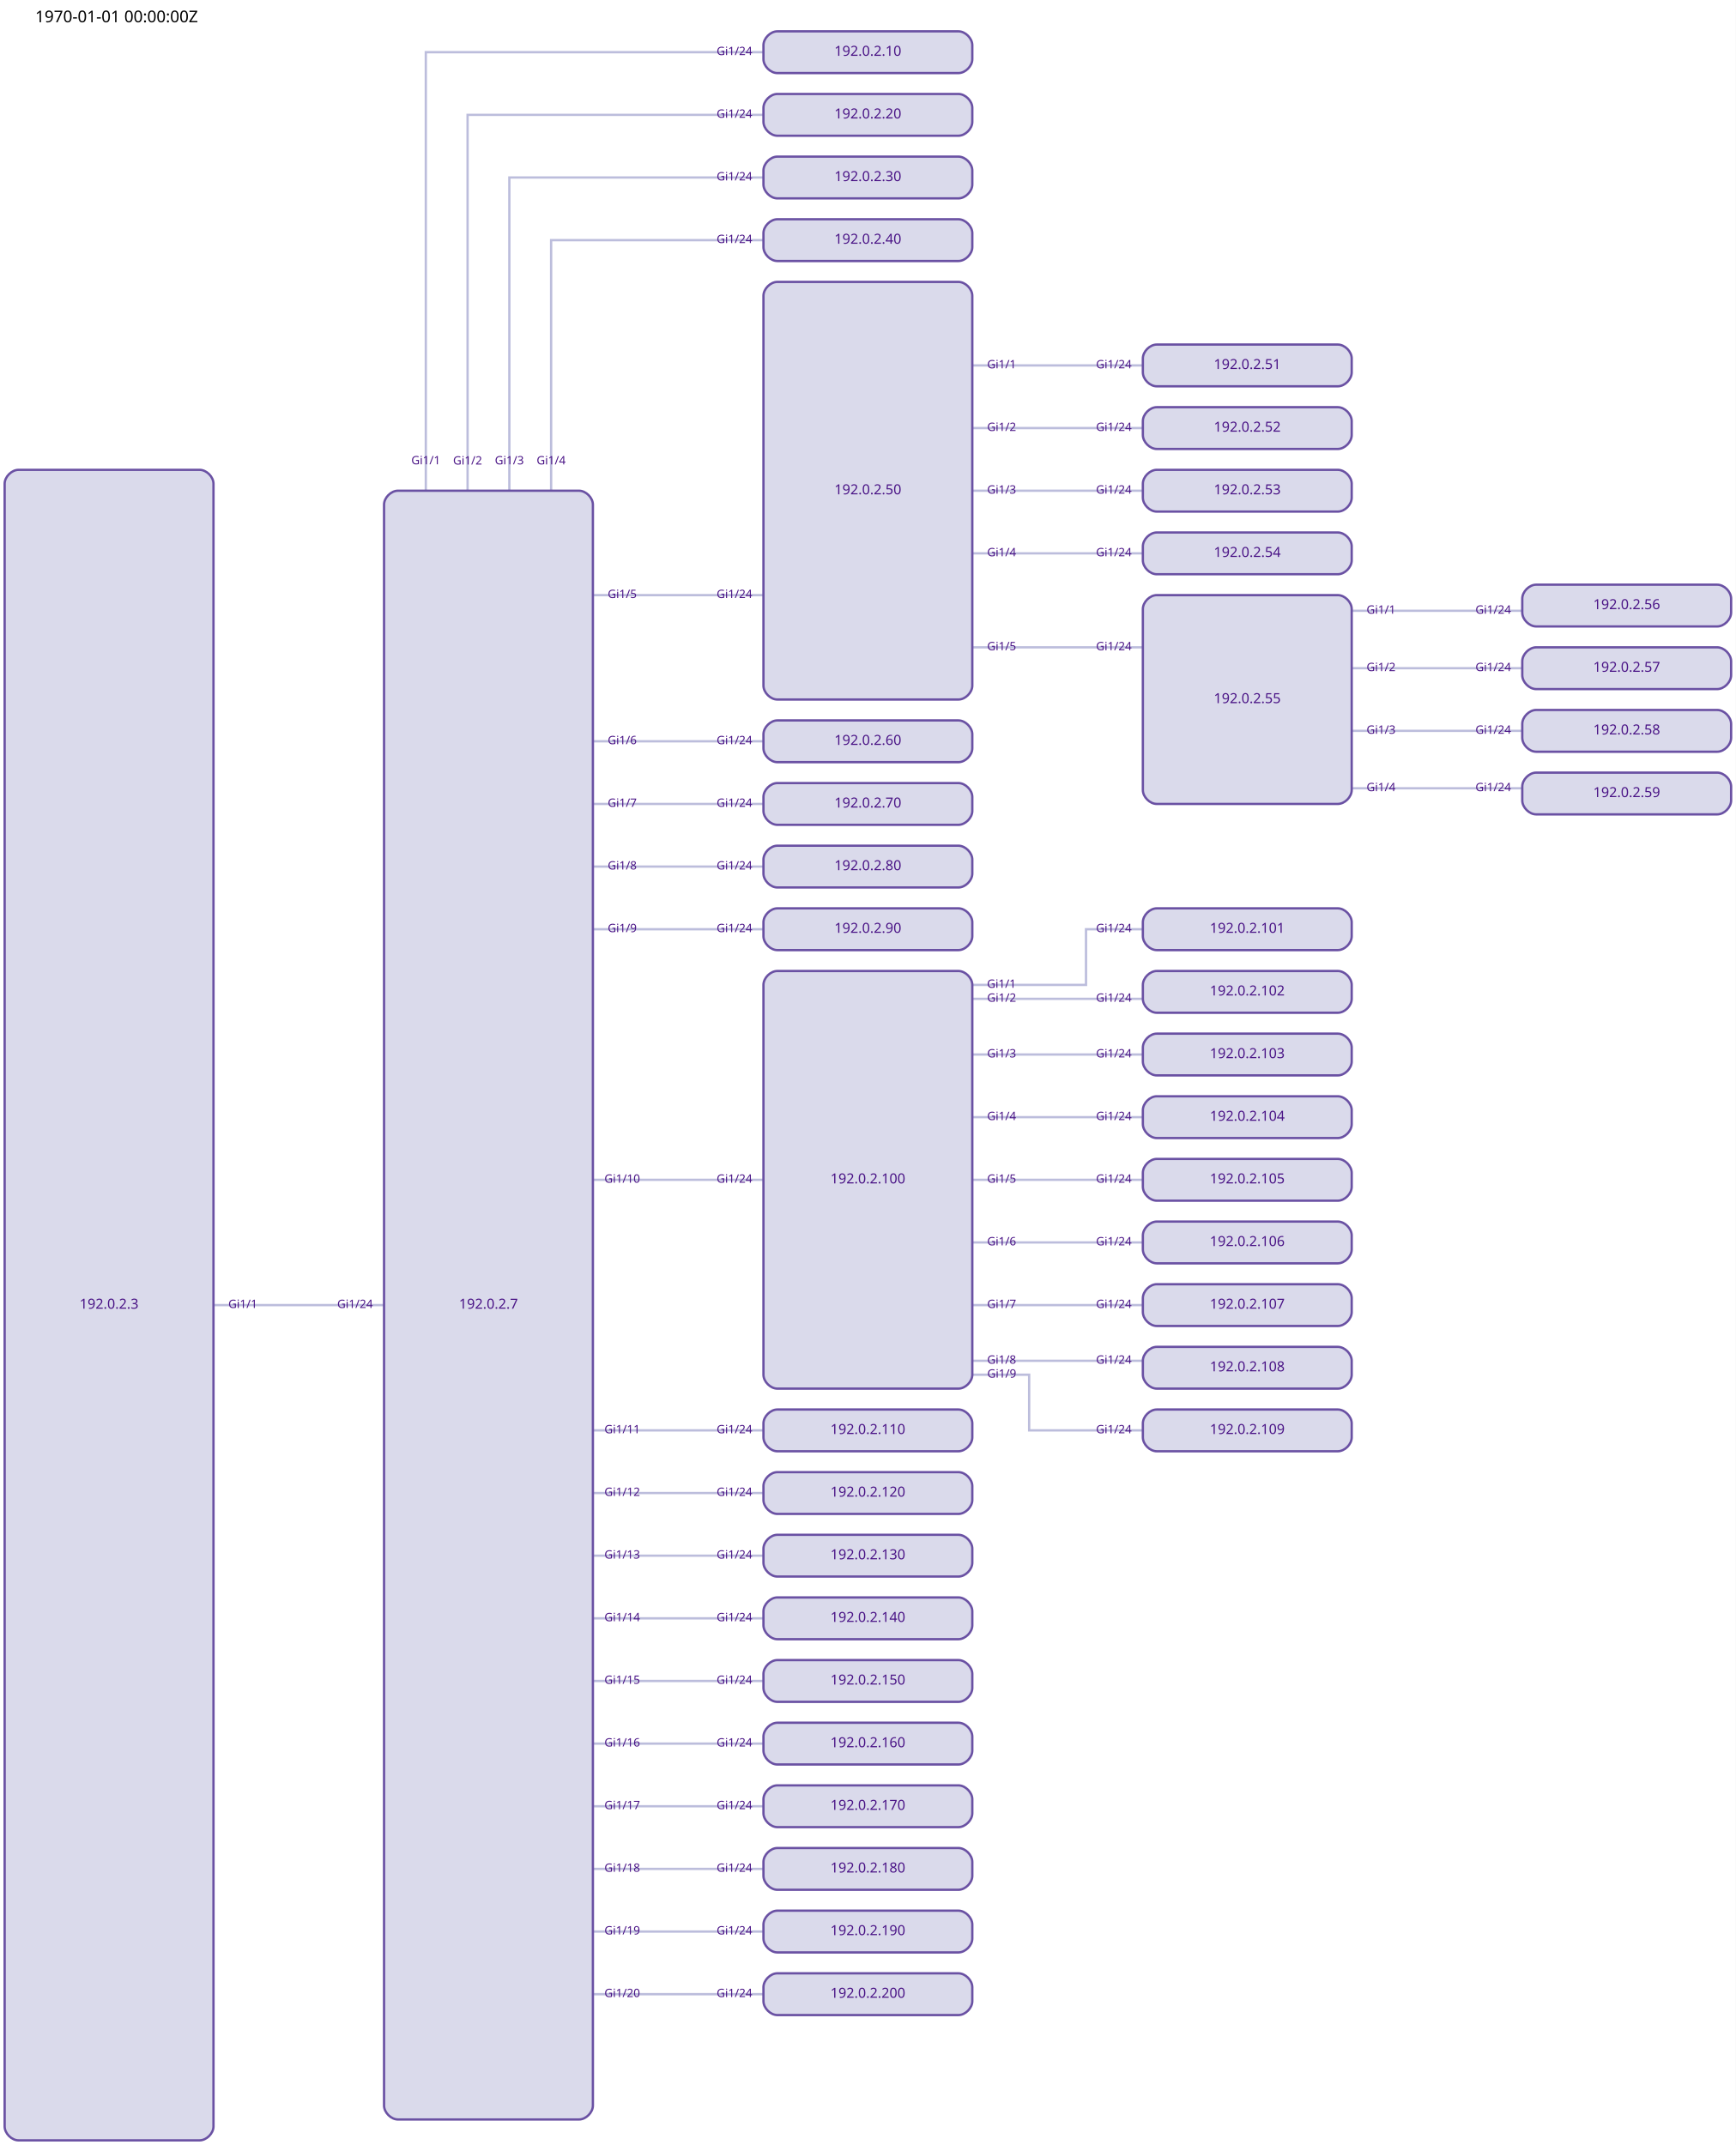
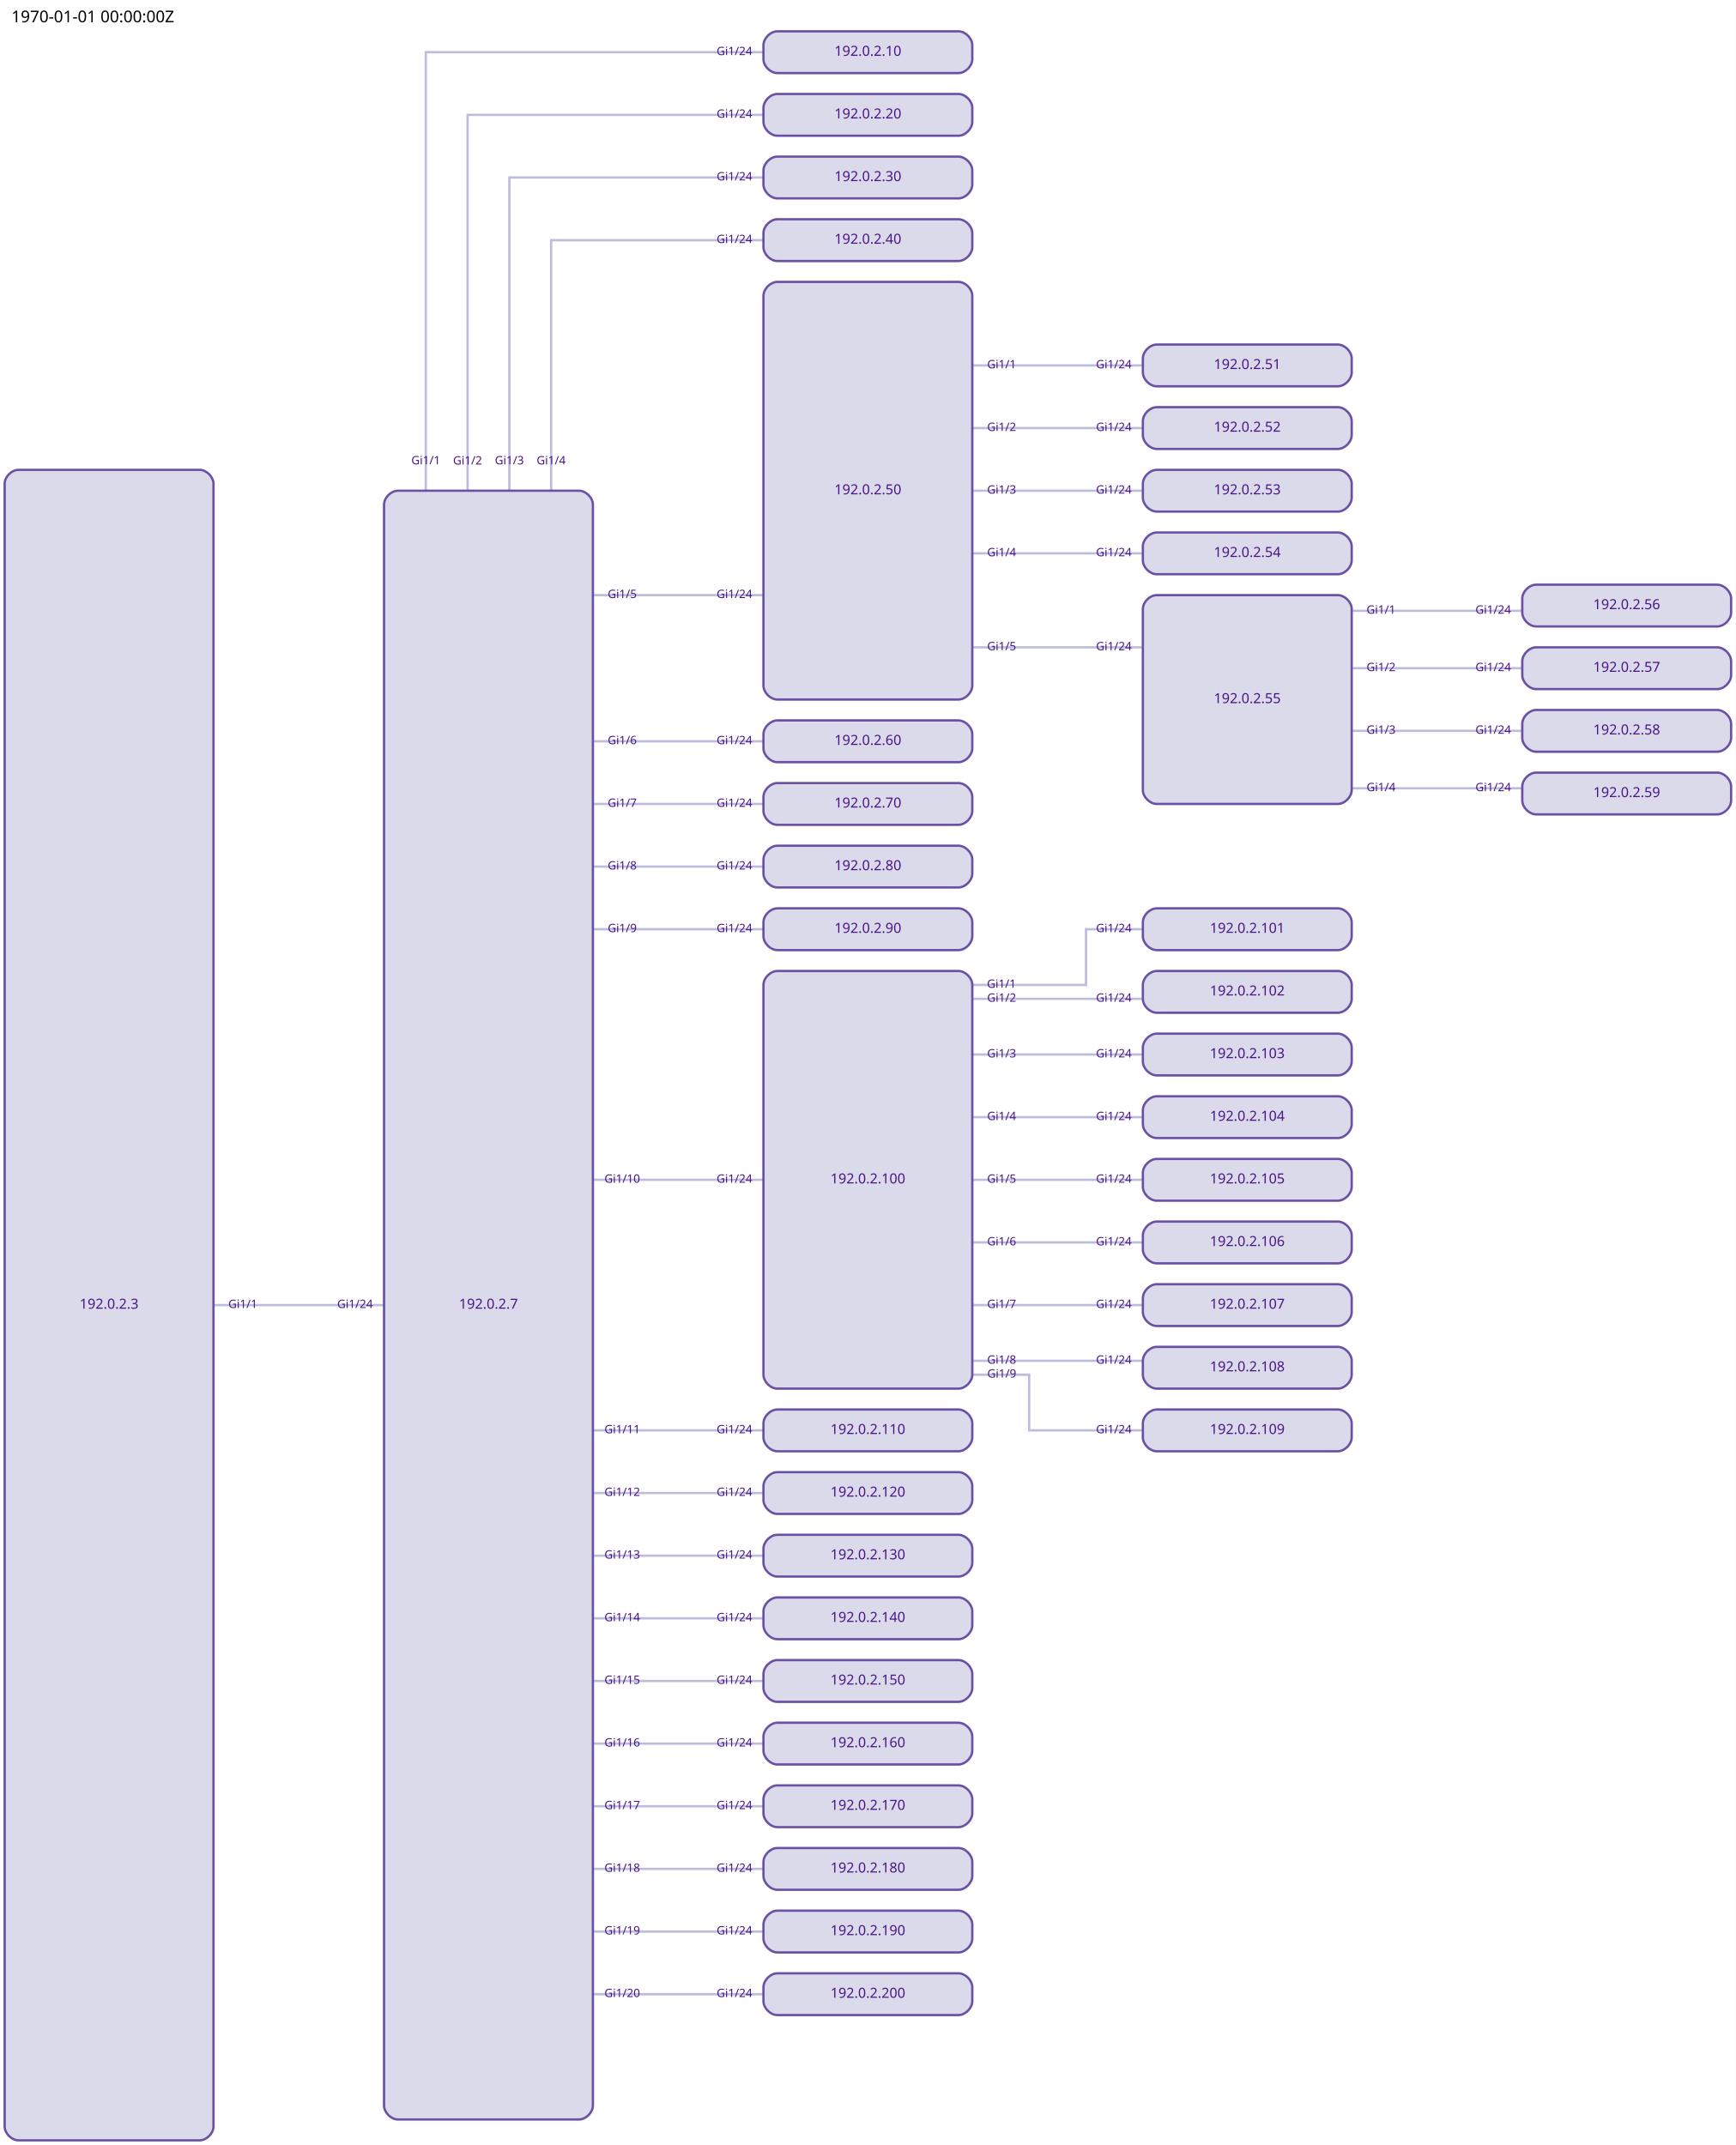
<svg xmlns="http://www.w3.org/2000/svg" width="1496pt" height="1849pt" viewBox="0.00 0.00 1496.00 1849.00">
  <g id="graph0" class="graph" transform="scale(1 1) rotate(0) translate(4 1845)">
    <polygon fill="white" stroke="transparent" points="-4,4 -4,-1845 1492,-1845 1492,4 -4,4" />
-     <text text-anchor="middle" x="96.5" y="-1825.8" font-family="sans bold" font-size="14.00">1970-01-01 00:00:00Z</text>
+     <text text-anchor="middle" x="76" y="-1825.8" font-family="sans bold" font-size="14.00">1970-01-01 00:00:00Z</text>
    <g id="edge1" class="edge">
      <path fill="none" stroke="#bcbddc" stroke-width="2" d="M180.28,-720C247.25,-720 327,-720 327,-720" />
      <text text-anchor="middle" x="302" y="-717.5" font-family="sans bold" font-size="10.00" fill="#4a1486">Gi1/24</text>
      <text text-anchor="middle" x="205.28" y="-717.5" font-family="sans bold" font-size="10.00" fill="#4a1486">Gi1/1</text>
    </g>
    <g id="edge2" class="edge">
      <path fill="none" stroke="#bcbddc" stroke-width="2" d="M363,-1422.27C363,-1628.55 363,-1800 363,-1800 363,-1800 654,-1800 654,-1800" />
      <text text-anchor="middle" x="629" y="-1797.5" font-family="sans bold" font-size="10.00" fill="#4a1486">Gi1/24</text>
      <text text-anchor="middle" x="363" y="-1444.77" font-family="sans bold" font-size="10.00" fill="#4a1486">Gi1/1</text>
    </g>
    <g id="edge3" class="edge">
      <path fill="none" stroke="#bcbddc" stroke-width="2" d="M399,-1422.07C399,-1602.09 399,-1746 399,-1746 399,-1746 654,-1746 654,-1746" />
      <text text-anchor="middle" x="629" y="-1743.5" font-family="sans bold" font-size="10.00" fill="#4a1486">Gi1/24</text>
      <text text-anchor="middle" x="399" y="-1444.57" font-family="sans bold" font-size="10.00" fill="#4a1486">Gi1/2</text>
    </g>
    <g id="edge4" class="edge">
      <path fill="none" stroke="#bcbddc" stroke-width="2" d="M435,-1422.21C435,-1575.01 435,-1692 435,-1692 435,-1692 654,-1692 654,-1692" />
      <text text-anchor="middle" x="629" y="-1689.5" font-family="sans bold" font-size="10.00" fill="#4a1486">Gi1/24</text>
      <text text-anchor="middle" x="435" y="-1444.71" font-family="sans bold" font-size="10.00" fill="#4a1486">Gi1/3</text>
    </g>
    <g id="edge5" class="edge">
      <path fill="none" stroke="#bcbddc" stroke-width="2" d="M471,-1422.19C471,-1546.95 471,-1638 471,-1638 471,-1638 654,-1638 654,-1638" />
      <text text-anchor="middle" x="629" y="-1635.5" font-family="sans bold" font-size="10.00" fill="#4a1486">Gi1/24</text>
      <text text-anchor="middle" x="471" y="-1444.69" font-family="sans bold" font-size="10.00" fill="#4a1486">Gi1/4</text>
    </g>
    <g id="edge6" class="edge">
      <path fill="none" stroke="#bcbddc" stroke-width="2" d="M507.28,-1332C574.25,-1332 654,-1332 654,-1332" />
      <text text-anchor="middle" x="629" y="-1329.5" font-family="sans bold" font-size="10.00" fill="#4a1486">Gi1/24</text>
      <text text-anchor="middle" x="532.28" y="-1329.5" font-family="sans bold" font-size="10.00" fill="#4a1486">Gi1/5</text>
    </g>
    <g id="edge7" class="edge">
      <path fill="none" stroke="#bcbddc" stroke-width="2" d="M507.28,-1206C574.25,-1206 654,-1206 654,-1206" />
      <text text-anchor="middle" x="629" y="-1203.5" font-family="sans bold" font-size="10.00" fill="#4a1486">Gi1/24</text>
      <text text-anchor="middle" x="532.28" y="-1203.5" font-family="sans bold" font-size="10.00" fill="#4a1486">Gi1/6</text>
    </g>
    <g id="edge8" class="edge">
      <path fill="none" stroke="#bcbddc" stroke-width="2" d="M507.28,-1152C574.25,-1152 654,-1152 654,-1152" />
      <text text-anchor="middle" x="629" y="-1149.5" font-family="sans bold" font-size="10.00" fill="#4a1486">Gi1/24</text>
      <text text-anchor="middle" x="532.28" y="-1149.5" font-family="sans bold" font-size="10.00" fill="#4a1486">Gi1/7</text>
    </g>
    <g id="edge9" class="edge">
      <path fill="none" stroke="#bcbddc" stroke-width="2" d="M507.28,-1098C574.25,-1098 654,-1098 654,-1098" />
      <text text-anchor="middle" x="629" y="-1095.5" font-family="sans bold" font-size="10.00" fill="#4a1486">Gi1/24</text>
      <text text-anchor="middle" x="532.28" y="-1095.5" font-family="sans bold" font-size="10.00" fill="#4a1486">Gi1/8</text>
    </g>
    <g id="edge10" class="edge">
      <path fill="none" stroke="#bcbddc" stroke-width="2" d="M507.28,-1044C574.25,-1044 654,-1044 654,-1044" />
      <text text-anchor="middle" x="629" y="-1041.5" font-family="sans bold" font-size="10.00" fill="#4a1486">Gi1/24</text>
      <text text-anchor="middle" x="532.28" y="-1041.5" font-family="sans bold" font-size="10.00" fill="#4a1486">Gi1/9</text>
    </g>
    <g id="edge11" class="edge">
      <path fill="none" stroke="#bcbddc" stroke-width="2" d="M507.28,-828C574.25,-828 654,-828 654,-828" />
      <text text-anchor="middle" x="629" y="-825.5" font-family="sans bold" font-size="10.00" fill="#4a1486">Gi1/24</text>
      <text text-anchor="middle" x="532.28" y="-825.5" font-family="sans bold" font-size="10.00" fill="#4a1486">Gi1/10</text>
    </g>
    <g id="edge12" class="edge">
      <path fill="none" stroke="#bcbddc" stroke-width="2" d="M507.28,-612C574.25,-612 654,-612 654,-612" />
      <text text-anchor="middle" x="629" y="-609.5" font-family="sans bold" font-size="10.00" fill="#4a1486">Gi1/24</text>
      <text text-anchor="middle" x="532.28" y="-609.5" font-family="sans bold" font-size="10.00" fill="#4a1486">Gi1/11</text>
    </g>
    <g id="edge13" class="edge">
      <path fill="none" stroke="#bcbddc" stroke-width="2" d="M507.28,-558C574.25,-558 654,-558 654,-558" />
      <text text-anchor="middle" x="629" y="-555.5" font-family="sans bold" font-size="10.00" fill="#4a1486">Gi1/24</text>
      <text text-anchor="middle" x="532.28" y="-555.5" font-family="sans bold" font-size="10.00" fill="#4a1486">Gi1/12</text>
    </g>
    <g id="edge14" class="edge">
      <path fill="none" stroke="#bcbddc" stroke-width="2" d="M507.28,-504C574.25,-504 654,-504 654,-504" />
      <text text-anchor="middle" x="629" y="-501.5" font-family="sans bold" font-size="10.00" fill="#4a1486">Gi1/24</text>
      <text text-anchor="middle" x="532.28" y="-501.5" font-family="sans bold" font-size="10.00" fill="#4a1486">Gi1/13</text>
    </g>
    <g id="edge15" class="edge">
      <path fill="none" stroke="#bcbddc" stroke-width="2" d="M507.28,-450C574.25,-450 654,-450 654,-450" />
      <text text-anchor="middle" x="629" y="-447.5" font-family="sans bold" font-size="10.00" fill="#4a1486">Gi1/24</text>
      <text text-anchor="middle" x="532.28" y="-447.5" font-family="sans bold" font-size="10.00" fill="#4a1486">Gi1/14</text>
    </g>
    <g id="edge16" class="edge">
      <path fill="none" stroke="#bcbddc" stroke-width="2" d="M507.28,-396C574.25,-396 654,-396 654,-396" />
      <text text-anchor="middle" x="629" y="-393.5" font-family="sans bold" font-size="10.00" fill="#4a1486">Gi1/24</text>
      <text text-anchor="middle" x="532.28" y="-393.5" font-family="sans bold" font-size="10.00" fill="#4a1486">Gi1/15</text>
    </g>
    <g id="edge17" class="edge">
      <path fill="none" stroke="#bcbddc" stroke-width="2" d="M507.28,-342C574.25,-342 654,-342 654,-342" />
      <text text-anchor="middle" x="629" y="-339.5" font-family="sans bold" font-size="10.00" fill="#4a1486">Gi1/24</text>
      <text text-anchor="middle" x="532.28" y="-339.5" font-family="sans bold" font-size="10.00" fill="#4a1486">Gi1/16</text>
    </g>
    <g id="edge18" class="edge">
      <path fill="none" stroke="#bcbddc" stroke-width="2" d="M507.28,-288C574.25,-288 654,-288 654,-288" />
      <text text-anchor="middle" x="629" y="-285.5" font-family="sans bold" font-size="10.00" fill="#4a1486">Gi1/24</text>
      <text text-anchor="middle" x="532.28" y="-285.5" font-family="sans bold" font-size="10.00" fill="#4a1486">Gi1/17</text>
    </g>
    <g id="edge19" class="edge">
      <path fill="none" stroke="#bcbddc" stroke-width="2" d="M507.28,-234C574.25,-234 654,-234 654,-234" />
      <text text-anchor="middle" x="629" y="-231.5" font-family="sans bold" font-size="10.00" fill="#4a1486">Gi1/24</text>
      <text text-anchor="middle" x="532.28" y="-231.5" font-family="sans bold" font-size="10.00" fill="#4a1486">Gi1/18</text>
    </g>
    <g id="edge20" class="edge">
      <path fill="none" stroke="#bcbddc" stroke-width="2" d="M507.28,-180C574.25,-180 654,-180 654,-180" />
      <text text-anchor="middle" x="629" y="-177.5" font-family="sans bold" font-size="10.00" fill="#4a1486">Gi1/24</text>
      <text text-anchor="middle" x="532.28" y="-177.5" font-family="sans bold" font-size="10.00" fill="#4a1486">Gi1/19</text>
    </g>
    <g id="edge21" class="edge">
      <path fill="none" stroke="#bcbddc" stroke-width="2" d="M507.28,-126C574.25,-126 654,-126 654,-126" />
      <text text-anchor="middle" x="629" y="-123.5" font-family="sans bold" font-size="10.00" fill="#4a1486">Gi1/24</text>
      <text text-anchor="middle" x="532.28" y="-123.5" font-family="sans bold" font-size="10.00" fill="#4a1486">Gi1/20</text>
    </g>
    <g id="edge22" class="edge">
      <path fill="none" stroke="#bcbddc" stroke-width="2" d="M834.28,-1530C901.25,-1530 981,-1530 981,-1530" />
      <text text-anchor="middle" x="956" y="-1527.5" font-family="sans bold" font-size="10.00" fill="#4a1486">Gi1/24</text>
      <text text-anchor="middle" x="859.28" y="-1527.5" font-family="sans bold" font-size="10.00" fill="#4a1486">Gi1/1</text>
    </g>
    <g id="edge23" class="edge">
      <path fill="none" stroke="#bcbddc" stroke-width="2" d="M834.28,-1476C901.25,-1476 981,-1476 981,-1476" />
      <text text-anchor="middle" x="956" y="-1473.5" font-family="sans bold" font-size="10.00" fill="#4a1486">Gi1/24</text>
      <text text-anchor="middle" x="859.28" y="-1473.5" font-family="sans bold" font-size="10.00" fill="#4a1486">Gi1/2</text>
    </g>
    <g id="edge24" class="edge">
      <path fill="none" stroke="#bcbddc" stroke-width="2" d="M834.28,-1422C901.25,-1422 981,-1422 981,-1422" />
      <text text-anchor="middle" x="956" y="-1419.5" font-family="sans bold" font-size="10.00" fill="#4a1486">Gi1/24</text>
      <text text-anchor="middle" x="859.28" y="-1419.5" font-family="sans bold" font-size="10.00" fill="#4a1486">Gi1/3</text>
    </g>
    <g id="edge25" class="edge">
      <path fill="none" stroke="#bcbddc" stroke-width="2" d="M834.28,-1368C901.25,-1368 981,-1368 981,-1368" />
      <text text-anchor="middle" x="956" y="-1365.5" font-family="sans bold" font-size="10.00" fill="#4a1486">Gi1/24</text>
      <text text-anchor="middle" x="859.28" y="-1365.5" font-family="sans bold" font-size="10.00" fill="#4a1486">Gi1/4</text>
    </g>
    <g id="edge26" class="edge">
      <path fill="none" stroke="#bcbddc" stroke-width="2" d="M834.28,-1287C901.25,-1287 981,-1287 981,-1287" />
      <text text-anchor="middle" x="956" y="-1284.5" font-family="sans bold" font-size="10.00" fill="#4a1486">Gi1/24</text>
      <text text-anchor="middle" x="859.28" y="-1284.5" font-family="sans bold" font-size="10.00" fill="#4a1486">Gi1/5</text>
    </g>
    <g id="edge27" class="edge">
      <path fill="none" stroke="#bcbddc" stroke-width="2" d="M1161.28,-1318.5C1228.25,-1318.5 1308,-1318.5 1308,-1318.5" />
      <text text-anchor="middle" x="1283" y="-1316" font-family="sans bold" font-size="10.00" fill="#4a1486">Gi1/24</text>
      <text text-anchor="middle" x="1186.28" y="-1316" font-family="sans bold" font-size="10.00" fill="#4a1486">Gi1/1</text>
    </g>
    <g id="edge28" class="edge">
      <path fill="none" stroke="#bcbddc" stroke-width="2" d="M1161.28,-1269C1228.25,-1269 1308,-1269 1308,-1269" />
      <text text-anchor="middle" x="1283" y="-1266.5" font-family="sans bold" font-size="10.00" fill="#4a1486">Gi1/24</text>
      <text text-anchor="middle" x="1186.28" y="-1266.5" font-family="sans bold" font-size="10.00" fill="#4a1486">Gi1/2</text>
    </g>
    <g id="edge29" class="edge">
      <path fill="none" stroke="#bcbddc" stroke-width="2" d="M1161.28,-1215C1228.25,-1215 1308,-1215 1308,-1215" />
      <text text-anchor="middle" x="1283" y="-1212.5" font-family="sans bold" font-size="10.00" fill="#4a1486">Gi1/24</text>
      <text text-anchor="middle" x="1186.28" y="-1212.5" font-family="sans bold" font-size="10.00" fill="#4a1486">Gi1/3</text>
    </g>
    <g id="edge30" class="edge">
      <path fill="none" stroke="#bcbddc" stroke-width="2" d="M1161.28,-1165.5C1228.25,-1165.5 1308,-1165.5 1308,-1165.5" />
      <text text-anchor="middle" x="1283" y="-1163" font-family="sans bold" font-size="10.00" fill="#4a1486">Gi1/24</text>
      <text text-anchor="middle" x="1186.28" y="-1163" font-family="sans bold" font-size="10.00" fill="#4a1486">Gi1/4</text>
    </g>
    <g id="edge31" class="edge">
      <path fill="none" stroke="#bcbddc" stroke-width="2" d="M834.15,-996C882.39,-996 932,-996 932,-996 932,-996 932,-1044 932,-1044 932,-1044 981,-1044 981,-1044" />
      <text text-anchor="middle" x="956" y="-1041.5" font-family="sans bold" font-size="10.00" fill="#4a1486">Gi1/24</text>
      <text text-anchor="middle" x="859.15" y="-993.5" font-family="sans bold" font-size="10.00" fill="#4a1486">Gi1/1</text>
    </g>
    <g id="edge32" class="edge">
      <path fill="none" stroke="#bcbddc" stroke-width="2" d="M834.28,-984C901.25,-984 981,-984 981,-984" />
      <text text-anchor="middle" x="956" y="-981.5" font-family="sans bold" font-size="10.00" fill="#4a1486">Gi1/24</text>
      <text text-anchor="middle" x="859.28" y="-981.5" font-family="sans bold" font-size="10.00" fill="#4a1486">Gi1/2</text>
    </g>
    <g id="edge33" class="edge">
      <path fill="none" stroke="#bcbddc" stroke-width="2" d="M834.28,-936C901.25,-936 981,-936 981,-936" />
      <text text-anchor="middle" x="956" y="-933.5" font-family="sans bold" font-size="10.00" fill="#4a1486">Gi1/24</text>
      <text text-anchor="middle" x="859.28" y="-933.5" font-family="sans bold" font-size="10.00" fill="#4a1486">Gi1/3</text>
    </g>
    <g id="edge34" class="edge">
      <path fill="none" stroke="#bcbddc" stroke-width="2" d="M834.28,-882C901.25,-882 981,-882 981,-882" />
      <text text-anchor="middle" x="956" y="-879.5" font-family="sans bold" font-size="10.00" fill="#4a1486">Gi1/24</text>
      <text text-anchor="middle" x="859.28" y="-879.5" font-family="sans bold" font-size="10.00" fill="#4a1486">Gi1/4</text>
    </g>
    <g id="edge35" class="edge">
      <path fill="none" stroke="#bcbddc" stroke-width="2" d="M834.28,-828C901.25,-828 981,-828 981,-828" />
      <text text-anchor="middle" x="956" y="-825.5" font-family="sans bold" font-size="10.00" fill="#4a1486">Gi1/24</text>
      <text text-anchor="middle" x="859.28" y="-825.5" font-family="sans bold" font-size="10.00" fill="#4a1486">Gi1/5</text>
    </g>
    <g id="edge36" class="edge">
      <path fill="none" stroke="#bcbddc" stroke-width="2" d="M834.28,-774C901.25,-774 981,-774 981,-774" />
      <text text-anchor="middle" x="956" y="-771.5" font-family="sans bold" font-size="10.00" fill="#4a1486">Gi1/24</text>
      <text text-anchor="middle" x="859.28" y="-771.5" font-family="sans bold" font-size="10.00" fill="#4a1486">Gi1/6</text>
    </g>
    <g id="edge37" class="edge">
      <path fill="none" stroke="#bcbddc" stroke-width="2" d="M834.28,-720C901.25,-720 981,-720 981,-720" />
      <text text-anchor="middle" x="956" y="-717.5" font-family="sans bold" font-size="10.00" fill="#4a1486">Gi1/24</text>
      <text text-anchor="middle" x="859.28" y="-717.5" font-family="sans bold" font-size="10.00" fill="#4a1486">Gi1/7</text>
    </g>
    <g id="edge38" class="edge">
      <path fill="none" stroke="#bcbddc" stroke-width="2" d="M834.28,-672C901.25,-672 981,-672 981,-672" />
      <text text-anchor="middle" x="956" y="-669.5" font-family="sans bold" font-size="10.00" fill="#4a1486">Gi1/24</text>
      <text text-anchor="middle" x="859.28" y="-669.5" font-family="sans bold" font-size="10.00" fill="#4a1486">Gi1/8</text>
    </g>
    <g id="edge39" class="edge">
      <path fill="none" stroke="#bcbddc" stroke-width="2" d="M834.38,-660C860.93,-660 883,-660 883,-660 883,-660 883,-612 883,-612 883,-612 981,-612 981,-612" />
      <text text-anchor="middle" x="956" y="-609.5" font-family="sans bold" font-size="10.00" fill="#4a1486">Gi1/24</text>
      <text text-anchor="middle" x="859.38" y="-657.5" font-family="sans bold" font-size="10.00" fill="#4a1486">Gi1/9</text>
    </g>
    <g id="node1" class="node">
      <path fill="#dadaeb" stroke="#6a51a3" stroke-width="2" d="M168,-1440C168,-1440 12,-1440 12,-1440 6,-1440 0,-1434 0,-1428 0,-1428 0,-12 0,-12 0,-6 6,0 12,0 12,0 168,0 168,0 174,0 180,-6 180,-12 180,-12 180,-1428 180,-1428 180,-1434 174,-1440 168,-1440" />
      <text text-anchor="middle" x="90" y="-716.9" font-family="sans bold" font-size="12.00" fill="#4a1486">192.0.2.3</text>
    </g>
    <g id="node2" class="node">
      <path fill="#dadaeb" stroke="#6a51a3" stroke-width="2" d="M495,-1422C495,-1422 339,-1422 339,-1422 333,-1422 327,-1416 327,-1410 327,-1410 327,-30 327,-30 327,-24 333,-18 339,-18 339,-18 495,-18 495,-18 501,-18 507,-24 507,-30 507,-30 507,-1410 507,-1410 507,-1416 501,-1422 495,-1422" />
      <text text-anchor="middle" x="417" y="-716.9" font-family="sans bold" font-size="12.00" fill="#4a1486">192.0.2.7</text>
    </g>
    <g id="node3" class="node">
      <path fill="#dadaeb" stroke="#6a51a3" stroke-width="2" d="M822,-1818C822,-1818 666,-1818 666,-1818 660,-1818 654,-1812 654,-1806 654,-1806 654,-1794 654,-1794 654,-1788 660,-1782 666,-1782 666,-1782 822,-1782 822,-1782 828,-1782 834,-1788 834,-1794 834,-1794 834,-1806 834,-1806 834,-1812 828,-1818 822,-1818" />
      <text text-anchor="middle" x="744" y="-1796.9" font-family="sans bold" font-size="12.00" fill="#4a1486">192.0.2.10</text>
    </g>
    <g id="node4" class="node">
      <path fill="#dadaeb" stroke="#6a51a3" stroke-width="2" d="M822,-1764C822,-1764 666,-1764 666,-1764 660,-1764 654,-1758 654,-1752 654,-1752 654,-1740 654,-1740 654,-1734 660,-1728 666,-1728 666,-1728 822,-1728 822,-1728 828,-1728 834,-1734 834,-1740 834,-1740 834,-1752 834,-1752 834,-1758 828,-1764 822,-1764" />
      <text text-anchor="middle" x="744" y="-1742.9" font-family="sans bold" font-size="12.00" fill="#4a1486">192.0.2.20</text>
    </g>
    <g id="node5" class="node">
      <path fill="#dadaeb" stroke="#6a51a3" stroke-width="2" d="M822,-1710C822,-1710 666,-1710 666,-1710 660,-1710 654,-1704 654,-1698 654,-1698 654,-1686 654,-1686 654,-1680 660,-1674 666,-1674 666,-1674 822,-1674 822,-1674 828,-1674 834,-1680 834,-1686 834,-1686 834,-1698 834,-1698 834,-1704 828,-1710 822,-1710" />
      <text text-anchor="middle" x="744" y="-1688.9" font-family="sans bold" font-size="12.00" fill="#4a1486">192.0.2.30</text>
    </g>
    <g id="node6" class="node">
      <path fill="#dadaeb" stroke="#6a51a3" stroke-width="2" d="M822,-1656C822,-1656 666,-1656 666,-1656 660,-1656 654,-1650 654,-1644 654,-1644 654,-1632 654,-1632 654,-1626 660,-1620 666,-1620 666,-1620 822,-1620 822,-1620 828,-1620 834,-1626 834,-1632 834,-1632 834,-1644 834,-1644 834,-1650 828,-1656 822,-1656" />
      <text text-anchor="middle" x="744" y="-1634.9" font-family="sans bold" font-size="12.00" fill="#4a1486">192.0.2.40</text>
    </g>
    <g id="node7" class="node">
      <path fill="#dadaeb" stroke="#6a51a3" stroke-width="2" d="M822,-1602C822,-1602 666,-1602 666,-1602 660,-1602 654,-1596 654,-1590 654,-1590 654,-1254 654,-1254 654,-1248 660,-1242 666,-1242 666,-1242 822,-1242 822,-1242 828,-1242 834,-1248 834,-1254 834,-1254 834,-1590 834,-1590 834,-1596 828,-1602 822,-1602" />
      <text text-anchor="middle" x="744" y="-1418.9" font-family="sans bold" font-size="12.00" fill="#4a1486">192.0.2.50</text>
    </g>
    <g id="node8" class="node">
      <path fill="#dadaeb" stroke="#6a51a3" stroke-width="2" d="M1149,-1548C1149,-1548 993,-1548 993,-1548 987,-1548 981,-1542 981,-1536 981,-1536 981,-1524 981,-1524 981,-1518 987,-1512 993,-1512 993,-1512 1149,-1512 1149,-1512 1155,-1512 1161,-1518 1161,-1524 1161,-1524 1161,-1536 1161,-1536 1161,-1542 1155,-1548 1149,-1548" />
      <text text-anchor="middle" x="1071" y="-1526.9" font-family="sans bold" font-size="12.00" fill="#4a1486">192.0.2.51</text>
    </g>
    <g id="node9" class="node">
      <path fill="#dadaeb" stroke="#6a51a3" stroke-width="2" d="M1149,-1494C1149,-1494 993,-1494 993,-1494 987,-1494 981,-1488 981,-1482 981,-1482 981,-1470 981,-1470 981,-1464 987,-1458 993,-1458 993,-1458 1149,-1458 1149,-1458 1155,-1458 1161,-1464 1161,-1470 1161,-1470 1161,-1482 1161,-1482 1161,-1488 1155,-1494 1149,-1494" />
      <text text-anchor="middle" x="1071" y="-1472.9" font-family="sans bold" font-size="12.00" fill="#4a1486">192.0.2.52</text>
    </g>
    <g id="node10" class="node">
      <path fill="#dadaeb" stroke="#6a51a3" stroke-width="2" d="M1149,-1440C1149,-1440 993,-1440 993,-1440 987,-1440 981,-1434 981,-1428 981,-1428 981,-1416 981,-1416 981,-1410 987,-1404 993,-1404 993,-1404 1149,-1404 1149,-1404 1155,-1404 1161,-1410 1161,-1416 1161,-1416 1161,-1428 1161,-1428 1161,-1434 1155,-1440 1149,-1440" />
      <text text-anchor="middle" x="1071" y="-1418.9" font-family="sans bold" font-size="12.00" fill="#4a1486">192.0.2.53</text>
    </g>
    <g id="node11" class="node">
      <path fill="#dadaeb" stroke="#6a51a3" stroke-width="2" d="M1149,-1386C1149,-1386 993,-1386 993,-1386 987,-1386 981,-1380 981,-1374 981,-1374 981,-1362 981,-1362 981,-1356 987,-1350 993,-1350 993,-1350 1149,-1350 1149,-1350 1155,-1350 1161,-1356 1161,-1362 1161,-1362 1161,-1374 1161,-1374 1161,-1380 1155,-1386 1149,-1386" />
      <text text-anchor="middle" x="1071" y="-1364.9" font-family="sans bold" font-size="12.00" fill="#4a1486">192.0.2.54</text>
    </g>
    <g id="node12" class="node">
      <path fill="#dadaeb" stroke="#6a51a3" stroke-width="2" d="M1149,-1332C1149,-1332 993,-1332 993,-1332 987,-1332 981,-1326 981,-1320 981,-1320 981,-1164 981,-1164 981,-1158 987,-1152 993,-1152 993,-1152 1149,-1152 1149,-1152 1155,-1152 1161,-1158 1161,-1164 1161,-1164 1161,-1320 1161,-1320 1161,-1326 1155,-1332 1149,-1332" />
      <text text-anchor="middle" x="1071" y="-1238.9" font-family="sans bold" font-size="12.00" fill="#4a1486">192.0.2.55</text>
    </g>
    <g id="node13" class="node">
      <path fill="#dadaeb" stroke="#6a51a3" stroke-width="2" d="M1476,-1341C1476,-1341 1320,-1341 1320,-1341 1314,-1341 1308,-1335 1308,-1329 1308,-1329 1308,-1317 1308,-1317 1308,-1311 1314,-1305 1320,-1305 1320,-1305 1476,-1305 1476,-1305 1482,-1305 1488,-1311 1488,-1317 1488,-1317 1488,-1329 1488,-1329 1488,-1335 1482,-1341 1476,-1341" />
      <text text-anchor="middle" x="1398" y="-1319.9" font-family="sans bold" font-size="12.00" fill="#4a1486">192.0.2.56</text>
    </g>
    <g id="node14" class="node">
      <path fill="#dadaeb" stroke="#6a51a3" stroke-width="2" d="M1476,-1287C1476,-1287 1320,-1287 1320,-1287 1314,-1287 1308,-1281 1308,-1275 1308,-1275 1308,-1263 1308,-1263 1308,-1257 1314,-1251 1320,-1251 1320,-1251 1476,-1251 1476,-1251 1482,-1251 1488,-1257 1488,-1263 1488,-1263 1488,-1275 1488,-1275 1488,-1281 1482,-1287 1476,-1287" />
      <text text-anchor="middle" x="1398" y="-1265.9" font-family="sans bold" font-size="12.00" fill="#4a1486">192.0.2.57</text>
    </g>
    <g id="node15" class="node">
      <path fill="#dadaeb" stroke="#6a51a3" stroke-width="2" d="M1476,-1233C1476,-1233 1320,-1233 1320,-1233 1314,-1233 1308,-1227 1308,-1221 1308,-1221 1308,-1209 1308,-1209 1308,-1203 1314,-1197 1320,-1197 1320,-1197 1476,-1197 1476,-1197 1482,-1197 1488,-1203 1488,-1209 1488,-1209 1488,-1221 1488,-1221 1488,-1227 1482,-1233 1476,-1233" />
      <text text-anchor="middle" x="1398" y="-1211.9" font-family="sans bold" font-size="12.00" fill="#4a1486">192.0.2.58</text>
    </g>
    <g id="node16" class="node">
      <path fill="#dadaeb" stroke="#6a51a3" stroke-width="2" d="M1476,-1179C1476,-1179 1320,-1179 1320,-1179 1314,-1179 1308,-1173 1308,-1167 1308,-1167 1308,-1155 1308,-1155 1308,-1149 1314,-1143 1320,-1143 1320,-1143 1476,-1143 1476,-1143 1482,-1143 1488,-1149 1488,-1155 1488,-1155 1488,-1167 1488,-1167 1488,-1173 1482,-1179 1476,-1179" />
      <text text-anchor="middle" x="1398" y="-1157.9" font-family="sans bold" font-size="12.00" fill="#4a1486">192.0.2.59</text>
    </g>
    <g id="node17" class="node">
      <path fill="#dadaeb" stroke="#6a51a3" stroke-width="2" d="M822,-1224C822,-1224 666,-1224 666,-1224 660,-1224 654,-1218 654,-1212 654,-1212 654,-1200 654,-1200 654,-1194 660,-1188 666,-1188 666,-1188 822,-1188 822,-1188 828,-1188 834,-1194 834,-1200 834,-1200 834,-1212 834,-1212 834,-1218 828,-1224 822,-1224" />
      <text text-anchor="middle" x="744" y="-1202.9" font-family="sans bold" font-size="12.00" fill="#4a1486">192.0.2.60</text>
    </g>
    <g id="node18" class="node">
      <path fill="#dadaeb" stroke="#6a51a3" stroke-width="2" d="M822,-1170C822,-1170 666,-1170 666,-1170 660,-1170 654,-1164 654,-1158 654,-1158 654,-1146 654,-1146 654,-1140 660,-1134 666,-1134 666,-1134 822,-1134 822,-1134 828,-1134 834,-1140 834,-1146 834,-1146 834,-1158 834,-1158 834,-1164 828,-1170 822,-1170" />
      <text text-anchor="middle" x="744" y="-1148.9" font-family="sans bold" font-size="12.00" fill="#4a1486">192.0.2.70</text>
    </g>
    <g id="node19" class="node">
      <path fill="#dadaeb" stroke="#6a51a3" stroke-width="2" d="M822,-1116C822,-1116 666,-1116 666,-1116 660,-1116 654,-1110 654,-1104 654,-1104 654,-1092 654,-1092 654,-1086 660,-1080 666,-1080 666,-1080 822,-1080 822,-1080 828,-1080 834,-1086 834,-1092 834,-1092 834,-1104 834,-1104 834,-1110 828,-1116 822,-1116" />
      <text text-anchor="middle" x="744" y="-1094.9" font-family="sans bold" font-size="12.00" fill="#4a1486">192.0.2.80</text>
    </g>
    <g id="node20" class="node">
      <path fill="#dadaeb" stroke="#6a51a3" stroke-width="2" d="M822,-1062C822,-1062 666,-1062 666,-1062 660,-1062 654,-1056 654,-1050 654,-1050 654,-1038 654,-1038 654,-1032 660,-1026 666,-1026 666,-1026 822,-1026 822,-1026 828,-1026 834,-1032 834,-1038 834,-1038 834,-1050 834,-1050 834,-1056 828,-1062 822,-1062" />
      <text text-anchor="middle" x="744" y="-1040.9" font-family="sans bold" font-size="12.00" fill="#4a1486">192.0.2.90</text>
    </g>
    <g id="node21" class="node">
      <path fill="#dadaeb" stroke="#6a51a3" stroke-width="2" d="M822,-1008C822,-1008 666,-1008 666,-1008 660,-1008 654,-1002 654,-996 654,-996 654,-660 654,-660 654,-654 660,-648 666,-648 666,-648 822,-648 822,-648 828,-648 834,-654 834,-660 834,-660 834,-996 834,-996 834,-1002 828,-1008 822,-1008" />
      <text text-anchor="middle" x="744" y="-824.9" font-family="sans bold" font-size="12.00" fill="#4a1486">192.0.2.100</text>
    </g>
    <g id="node22" class="node">
      <path fill="#dadaeb" stroke="#6a51a3" stroke-width="2" d="M1149,-1062C1149,-1062 993,-1062 993,-1062 987,-1062 981,-1056 981,-1050 981,-1050 981,-1038 981,-1038 981,-1032 987,-1026 993,-1026 993,-1026 1149,-1026 1149,-1026 1155,-1026 1161,-1032 1161,-1038 1161,-1038 1161,-1050 1161,-1050 1161,-1056 1155,-1062 1149,-1062" />
      <text text-anchor="middle" x="1071" y="-1040.9" font-family="sans bold" font-size="12.00" fill="#4a1486">192.0.2.101</text>
    </g>
    <g id="node23" class="node">
      <path fill="#dadaeb" stroke="#6a51a3" stroke-width="2" d="M1149,-1008C1149,-1008 993,-1008 993,-1008 987,-1008 981,-1002 981,-996 981,-996 981,-984 981,-984 981,-978 987,-972 993,-972 993,-972 1149,-972 1149,-972 1155,-972 1161,-978 1161,-984 1161,-984 1161,-996 1161,-996 1161,-1002 1155,-1008 1149,-1008" />
      <text text-anchor="middle" x="1071" y="-986.9" font-family="sans bold" font-size="12.00" fill="#4a1486">192.0.2.102</text>
    </g>
    <g id="node24" class="node">
      <path fill="#dadaeb" stroke="#6a51a3" stroke-width="2" d="M1149,-954C1149,-954 993,-954 993,-954 987,-954 981,-948 981,-942 981,-942 981,-930 981,-930 981,-924 987,-918 993,-918 993,-918 1149,-918 1149,-918 1155,-918 1161,-924 1161,-930 1161,-930 1161,-942 1161,-942 1161,-948 1155,-954 1149,-954" />
      <text text-anchor="middle" x="1071" y="-932.9" font-family="sans bold" font-size="12.00" fill="#4a1486">192.0.2.103</text>
    </g>
    <g id="node25" class="node">
      <path fill="#dadaeb" stroke="#6a51a3" stroke-width="2" d="M1149,-900C1149,-900 993,-900 993,-900 987,-900 981,-894 981,-888 981,-888 981,-876 981,-876 981,-870 987,-864 993,-864 993,-864 1149,-864 1149,-864 1155,-864 1161,-870 1161,-876 1161,-876 1161,-888 1161,-888 1161,-894 1155,-900 1149,-900" />
      <text text-anchor="middle" x="1071" y="-878.9" font-family="sans bold" font-size="12.00" fill="#4a1486">192.0.2.104</text>
    </g>
    <g id="node26" class="node">
      <path fill="#dadaeb" stroke="#6a51a3" stroke-width="2" d="M1149,-846C1149,-846 993,-846 993,-846 987,-846 981,-840 981,-834 981,-834 981,-822 981,-822 981,-816 987,-810 993,-810 993,-810 1149,-810 1149,-810 1155,-810 1161,-816 1161,-822 1161,-822 1161,-834 1161,-834 1161,-840 1155,-846 1149,-846" />
      <text text-anchor="middle" x="1071" y="-824.9" font-family="sans bold" font-size="12.00" fill="#4a1486">192.0.2.105</text>
    </g>
    <g id="node27" class="node">
      <path fill="#dadaeb" stroke="#6a51a3" stroke-width="2" d="M1149,-792C1149,-792 993,-792 993,-792 987,-792 981,-786 981,-780 981,-780 981,-768 981,-768 981,-762 987,-756 993,-756 993,-756 1149,-756 1149,-756 1155,-756 1161,-762 1161,-768 1161,-768 1161,-780 1161,-780 1161,-786 1155,-792 1149,-792" />
      <text text-anchor="middle" x="1071" y="-770.9" font-family="sans bold" font-size="12.00" fill="#4a1486">192.0.2.106</text>
    </g>
    <g id="node28" class="node">
      <path fill="#dadaeb" stroke="#6a51a3" stroke-width="2" d="M1149,-738C1149,-738 993,-738 993,-738 987,-738 981,-732 981,-726 981,-726 981,-714 981,-714 981,-708 987,-702 993,-702 993,-702 1149,-702 1149,-702 1155,-702 1161,-708 1161,-714 1161,-714 1161,-726 1161,-726 1161,-732 1155,-738 1149,-738" />
      <text text-anchor="middle" x="1071" y="-716.9" font-family="sans bold" font-size="12.00" fill="#4a1486">192.0.2.107</text>
    </g>
    <g id="node29" class="node">
      <path fill="#dadaeb" stroke="#6a51a3" stroke-width="2" d="M1149,-684C1149,-684 993,-684 993,-684 987,-684 981,-678 981,-672 981,-672 981,-660 981,-660 981,-654 987,-648 993,-648 993,-648 1149,-648 1149,-648 1155,-648 1161,-654 1161,-660 1161,-660 1161,-672 1161,-672 1161,-678 1155,-684 1149,-684" />
      <text text-anchor="middle" x="1071" y="-662.9" font-family="sans bold" font-size="12.00" fill="#4a1486">192.0.2.108</text>
    </g>
    <g id="node30" class="node">
      <path fill="#dadaeb" stroke="#6a51a3" stroke-width="2" d="M1149,-630C1149,-630 993,-630 993,-630 987,-630 981,-624 981,-618 981,-618 981,-606 981,-606 981,-600 987,-594 993,-594 993,-594 1149,-594 1149,-594 1155,-594 1161,-600 1161,-606 1161,-606 1161,-618 1161,-618 1161,-624 1155,-630 1149,-630" />
      <text text-anchor="middle" x="1071" y="-608.9" font-family="sans bold" font-size="12.00" fill="#4a1486">192.0.2.109</text>
    </g>
    <g id="node31" class="node">
      <path fill="#dadaeb" stroke="#6a51a3" stroke-width="2" d="M822,-630C822,-630 666,-630 666,-630 660,-630 654,-624 654,-618 654,-618 654,-606 654,-606 654,-600 660,-594 666,-594 666,-594 822,-594 822,-594 828,-594 834,-600 834,-606 834,-606 834,-618 834,-618 834,-624 828,-630 822,-630" />
      <text text-anchor="middle" x="744" y="-608.9" font-family="sans bold" font-size="12.00" fill="#4a1486">192.0.2.110</text>
    </g>
    <g id="node32" class="node">
      <path fill="#dadaeb" stroke="#6a51a3" stroke-width="2" d="M822,-576C822,-576 666,-576 666,-576 660,-576 654,-570 654,-564 654,-564 654,-552 654,-552 654,-546 660,-540 666,-540 666,-540 822,-540 822,-540 828,-540 834,-546 834,-552 834,-552 834,-564 834,-564 834,-570 828,-576 822,-576" />
      <text text-anchor="middle" x="744" y="-554.9" font-family="sans bold" font-size="12.00" fill="#4a1486">192.0.2.120</text>
    </g>
    <g id="node33" class="node">
      <path fill="#dadaeb" stroke="#6a51a3" stroke-width="2" d="M822,-522C822,-522 666,-522 666,-522 660,-522 654,-516 654,-510 654,-510 654,-498 654,-498 654,-492 660,-486 666,-486 666,-486 822,-486 822,-486 828,-486 834,-492 834,-498 834,-498 834,-510 834,-510 834,-516 828,-522 822,-522" />
      <text text-anchor="middle" x="744" y="-500.9" font-family="sans bold" font-size="12.00" fill="#4a1486">192.0.2.130</text>
    </g>
    <g id="node34" class="node">
      <path fill="#dadaeb" stroke="#6a51a3" stroke-width="2" d="M822,-468C822,-468 666,-468 666,-468 660,-468 654,-462 654,-456 654,-456 654,-444 654,-444 654,-438 660,-432 666,-432 666,-432 822,-432 822,-432 828,-432 834,-438 834,-444 834,-444 834,-456 834,-456 834,-462 828,-468 822,-468" />
      <text text-anchor="middle" x="744" y="-446.9" font-family="sans bold" font-size="12.00" fill="#4a1486">192.0.2.140</text>
    </g>
    <g id="node35" class="node">
      <path fill="#dadaeb" stroke="#6a51a3" stroke-width="2" d="M822,-414C822,-414 666,-414 666,-414 660,-414 654,-408 654,-402 654,-402 654,-390 654,-390 654,-384 660,-378 666,-378 666,-378 822,-378 822,-378 828,-378 834,-384 834,-390 834,-390 834,-402 834,-402 834,-408 828,-414 822,-414" />
      <text text-anchor="middle" x="744" y="-392.9" font-family="sans bold" font-size="12.00" fill="#4a1486">192.0.2.150</text>
    </g>
    <g id="node36" class="node">
      <path fill="#dadaeb" stroke="#6a51a3" stroke-width="2" d="M822,-360C822,-360 666,-360 666,-360 660,-360 654,-354 654,-348 654,-348 654,-336 654,-336 654,-330 660,-324 666,-324 666,-324 822,-324 822,-324 828,-324 834,-330 834,-336 834,-336 834,-348 834,-348 834,-354 828,-360 822,-360" />
      <text text-anchor="middle" x="744" y="-338.9" font-family="sans bold" font-size="12.00" fill="#4a1486">192.0.2.160</text>
    </g>
    <g id="node37" class="node">
      <path fill="#dadaeb" stroke="#6a51a3" stroke-width="2" d="M822,-306C822,-306 666,-306 666,-306 660,-306 654,-300 654,-294 654,-294 654,-282 654,-282 654,-276 660,-270 666,-270 666,-270 822,-270 822,-270 828,-270 834,-276 834,-282 834,-282 834,-294 834,-294 834,-300 828,-306 822,-306" />
      <text text-anchor="middle" x="744" y="-284.9" font-family="sans bold" font-size="12.00" fill="#4a1486">192.0.2.170</text>
    </g>
    <g id="node38" class="node">
      <path fill="#dadaeb" stroke="#6a51a3" stroke-width="2" d="M822,-252C822,-252 666,-252 666,-252 660,-252 654,-246 654,-240 654,-240 654,-228 654,-228 654,-222 660,-216 666,-216 666,-216 822,-216 822,-216 828,-216 834,-222 834,-228 834,-228 834,-240 834,-240 834,-246 828,-252 822,-252" />
      <text text-anchor="middle" x="744" y="-230.9" font-family="sans bold" font-size="12.00" fill="#4a1486">192.0.2.180</text>
    </g>
    <g id="node39" class="node">
      <path fill="#dadaeb" stroke="#6a51a3" stroke-width="2" d="M822,-198C822,-198 666,-198 666,-198 660,-198 654,-192 654,-186 654,-186 654,-174 654,-174 654,-168 660,-162 666,-162 666,-162 822,-162 822,-162 828,-162 834,-168 834,-174 834,-174 834,-186 834,-186 834,-192 828,-198 822,-198" />
      <text text-anchor="middle" x="744" y="-176.9" font-family="sans bold" font-size="12.00" fill="#4a1486">192.0.2.190</text>
    </g>
    <g id="node40" class="node">
      <path fill="#dadaeb" stroke="#6a51a3" stroke-width="2" d="M822,-144C822,-144 666,-144 666,-144 660,-144 654,-138 654,-132 654,-132 654,-120 654,-120 654,-114 660,-108 666,-108 666,-108 822,-108 822,-108 828,-108 834,-114 834,-120 834,-120 834,-132 834,-132 834,-138 828,-144 822,-144" />
      <text text-anchor="middle" x="744" y="-122.9" font-family="sans bold" font-size="12.00" fill="#4a1486">192.0.2.200</text>
    </g>
  </g>
</svg>
